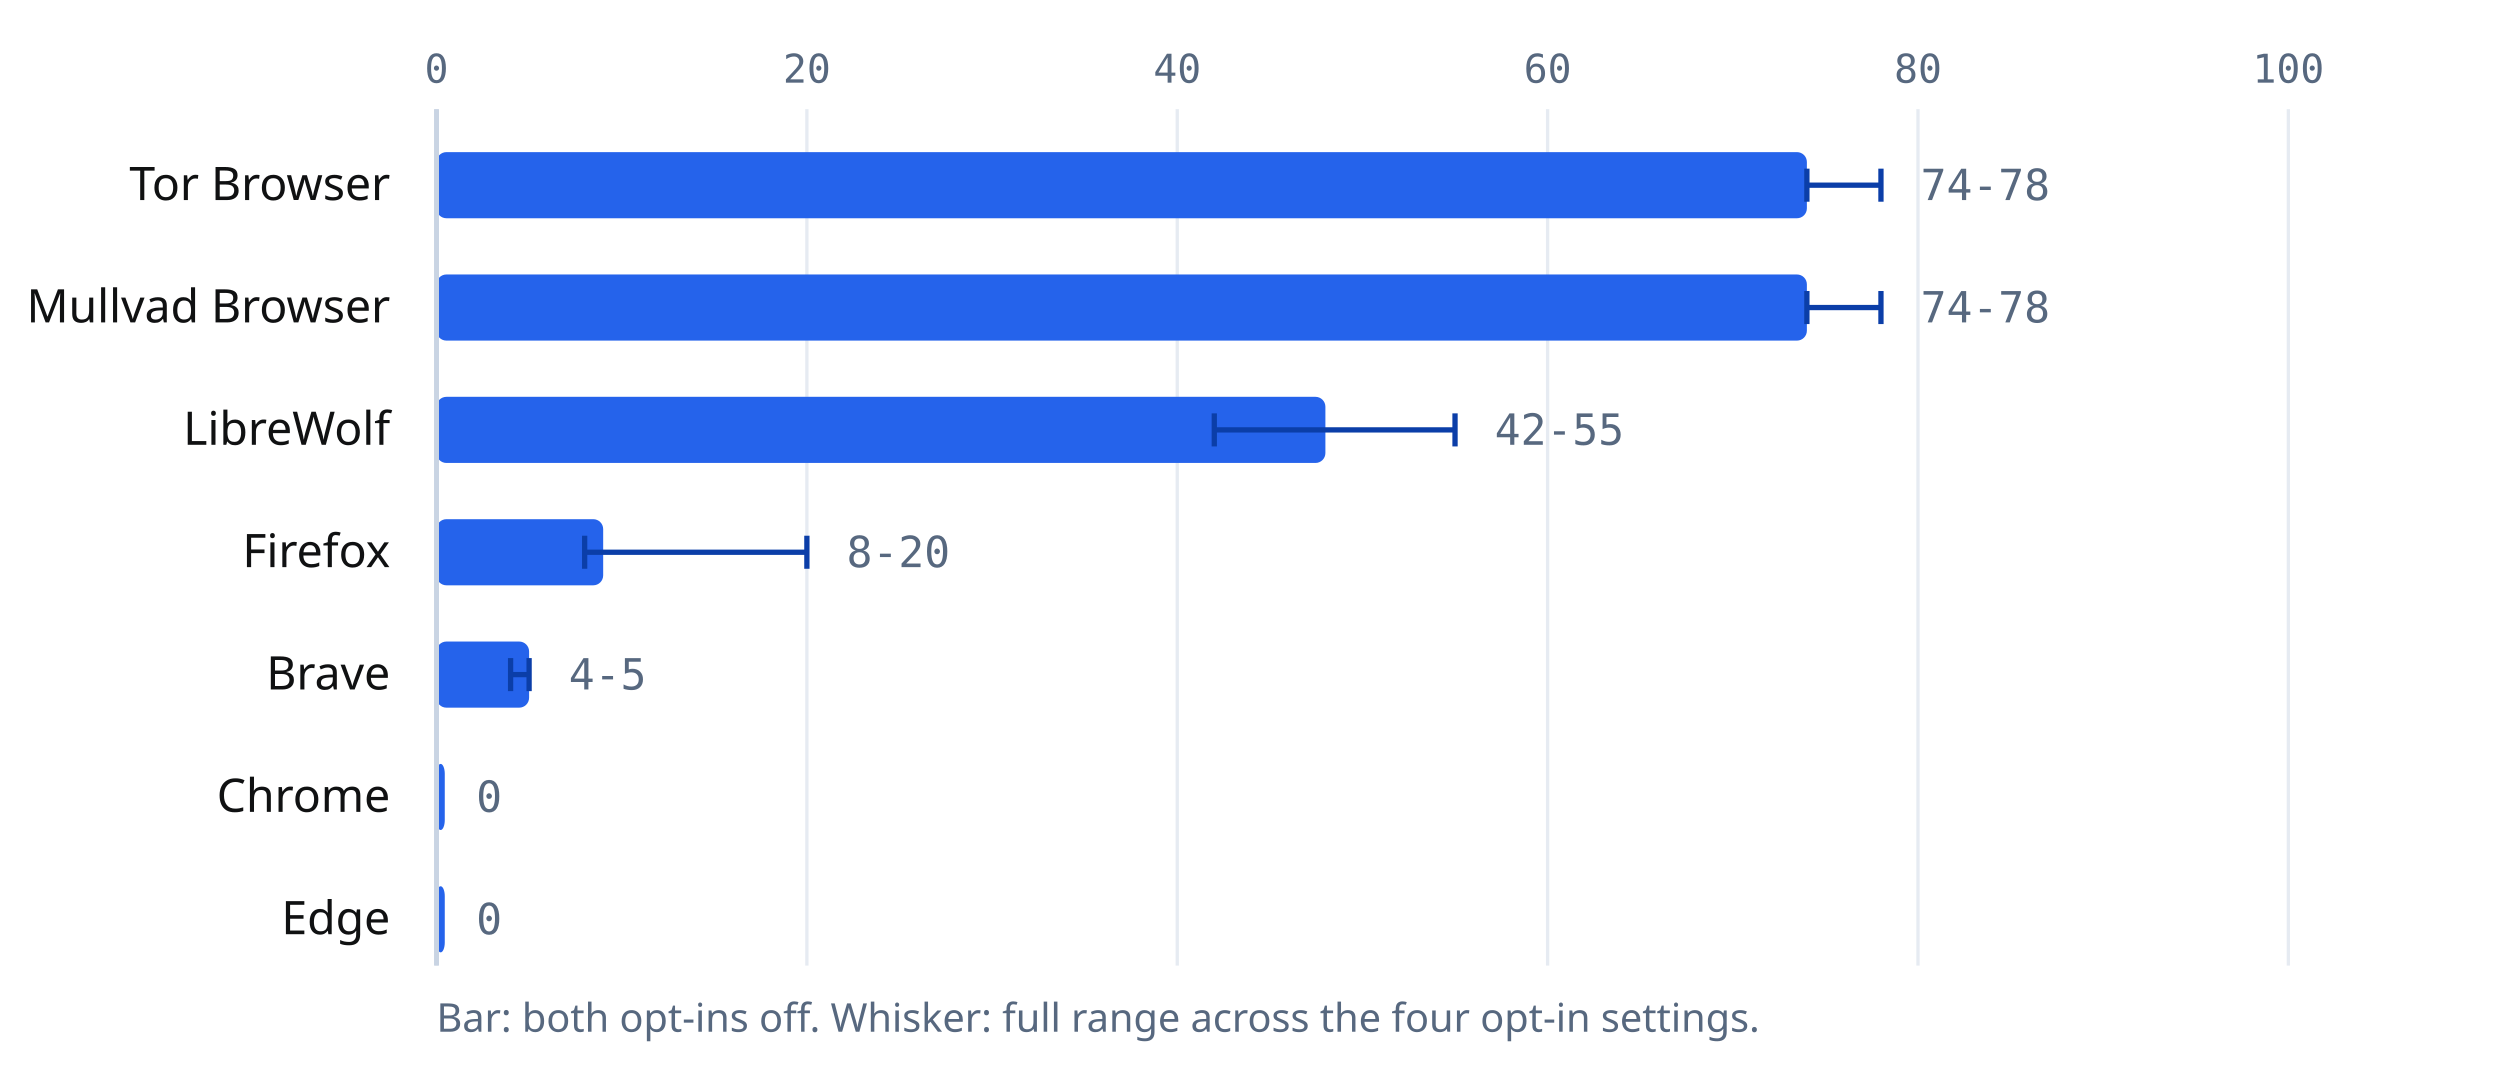
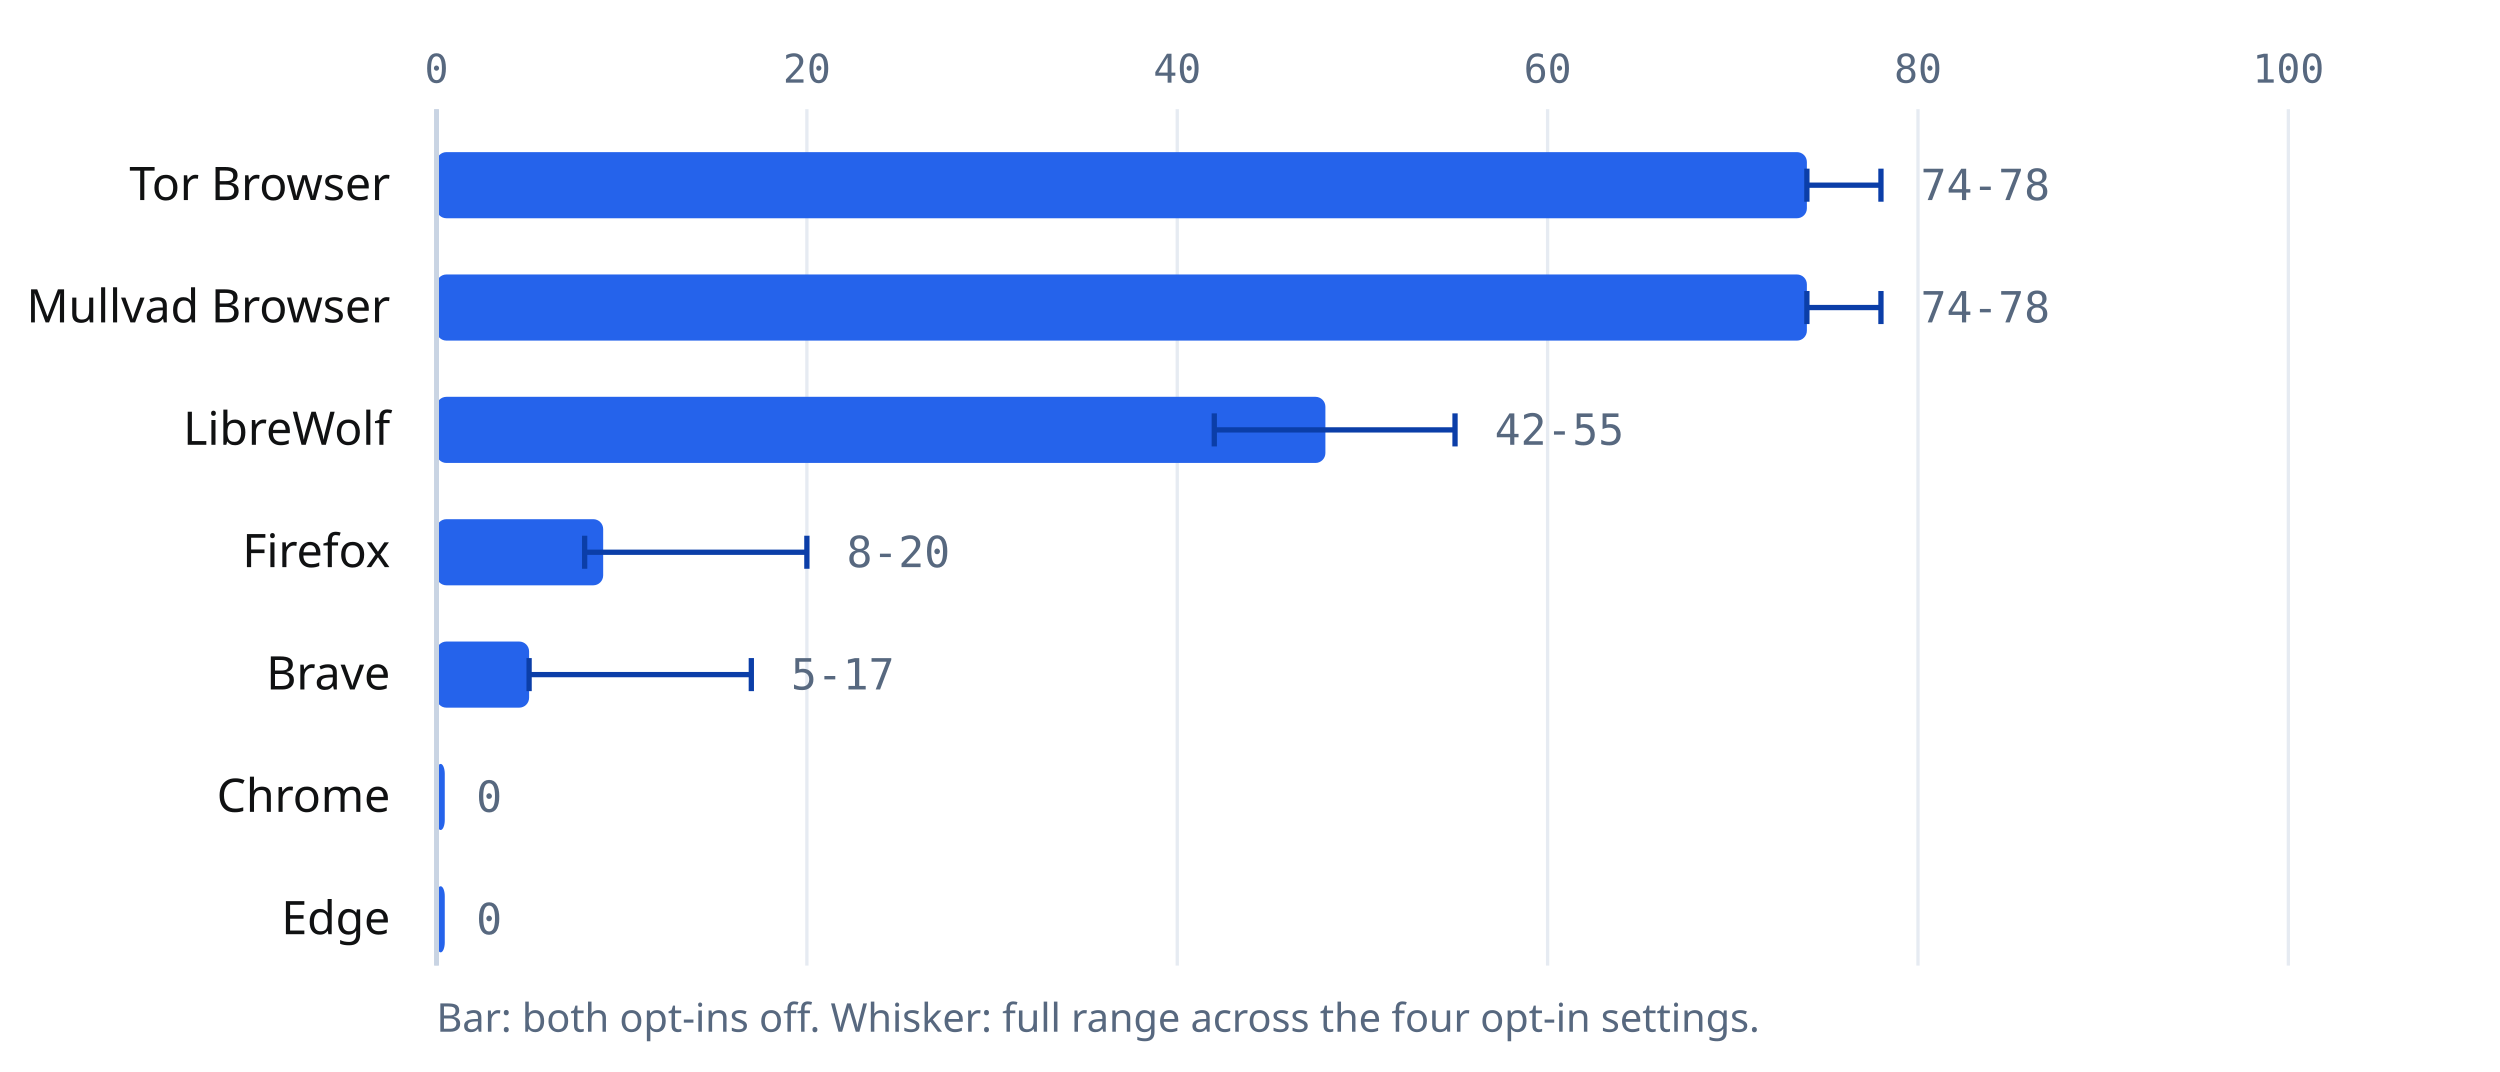
<svg xmlns="http://www.w3.org/2000/svg" viewBox="0 0 756 324" width="756" height="324" role="img" aria-label="Score by browser, higher means more of the fingerprint hidden">
  <style>text{font-family:ui-sans-serif,system-ui,"Segoe UI",sans-serif}.n{font-family:ui-monospace,Menlo,Consolas,monospace}</style>
  <line x1="132.0" y1="33" x2="132.0" y2="292" stroke="#e6ebf2" stroke-width="1" />
  <text x="132.0" y="25" fill="#57687f" font-size="12" text-anchor="middle" class="n">0</text>
  <line x1="244.0" y1="33" x2="244.0" y2="292" stroke="#e6ebf2" stroke-width="1" />
  <text x="244.0" y="25" fill="#57687f" font-size="12" text-anchor="middle" class="n">20</text>
  <line x1="356.0" y1="33" x2="356.0" y2="292" stroke="#e6ebf2" stroke-width="1" />
  <text x="356.0" y="25" fill="#57687f" font-size="12" text-anchor="middle" class="n">40</text>
  <line x1="468.0" y1="33" x2="468.0" y2="292" stroke="#e6ebf2" stroke-width="1" />
  <text x="468.0" y="25" fill="#57687f" font-size="12" text-anchor="middle" class="n">60</text>
  <line x1="580.0" y1="33" x2="580.0" y2="292" stroke="#e6ebf2" stroke-width="1" />
  <text x="580.0" y="25" fill="#57687f" font-size="12" text-anchor="middle" class="n">80</text>
  <line x1="692.0" y1="33" x2="692.0" y2="292" stroke="#e6ebf2" stroke-width="1" />
  <text x="692.0" y="25" fill="#57687f" font-size="12" text-anchor="middle" class="n">100</text>
  <text x="118" y="60.5" fill="#101112" font-size="14" text-anchor="end">Tor Browser</text>
  <rect x="132.0" y="46" width="414.4" height="20" rx="3" fill="#2563EB" />
  <line x1="546.4" y1="56.0" x2="568.8" y2="56.0" stroke="#0b3ea8" stroke-width="1.6" />
  <line x1="546.4" y1="51.0" x2="546.4" y2="61.0" stroke="#0b3ea8" stroke-width="1.6" />
  <line x1="568.8" y1="51.0" x2="568.8" y2="61.0" stroke="#0b3ea8" stroke-width="1.6" />
  <text x="580.8" y="60.5" fill="#57687f" font-size="13" class="n">74-78</text>
  <text x="118" y="97.5" fill="#101112" font-size="14" text-anchor="end">Mullvad Browser</text>
  <rect x="132.0" y="83" width="414.4" height="20" rx="3" fill="#2563EB" />
  <line x1="546.4" y1="93.0" x2="568.8" y2="93.0" stroke="#0b3ea8" stroke-width="1.6" />
  <line x1="546.4" y1="88.0" x2="546.4" y2="98.0" stroke="#0b3ea8" stroke-width="1.6" />
  <line x1="568.8" y1="88.0" x2="568.8" y2="98.0" stroke="#0b3ea8" stroke-width="1.6" />
  <text x="580.8" y="97.5" fill="#57687f" font-size="13" class="n">74-78</text>
  <text x="118" y="134.5" fill="#101112" font-size="14" text-anchor="end">LibreWolf</text>
  <rect x="132.0" y="120" width="268.8" height="20" rx="3" fill="#2563EB" />
  <line x1="367.2" y1="130.0" x2="440.0" y2="130.0" stroke="#0b3ea8" stroke-width="1.6" />
  <line x1="367.2" y1="125.0" x2="367.2" y2="135.0" stroke="#0b3ea8" stroke-width="1.6" />
  <line x1="440.0" y1="125.0" x2="440.0" y2="135.0" stroke="#0b3ea8" stroke-width="1.6" />
  <text x="452.0" y="134.5" fill="#57687f" font-size="13" class="n">42-55</text>
  <text x="118" y="171.5" fill="#101112" font-size="14" text-anchor="end">Firefox</text>
  <rect x="132.0" y="157" width="50.4" height="20" rx="3" fill="#2563EB" />
  <line x1="176.8" y1="167.0" x2="244.0" y2="167.0" stroke="#0b3ea8" stroke-width="1.6" />
  <line x1="176.8" y1="162.0" x2="176.8" y2="172.0" stroke="#0b3ea8" stroke-width="1.6" />
  <line x1="244.0" y1="162.0" x2="244.0" y2="172.0" stroke="#0b3ea8" stroke-width="1.6" />
  <text x="256.0" y="171.5" fill="#57687f" font-size="13" class="n">8-20</text>
  <text x="118" y="208.5" fill="#101112" font-size="14" text-anchor="end">Brave</text>
  <rect x="132.0" y="194" width="28.0" height="20" rx="3" fill="#2563EB" />
-   <line x1="154.4" y1="204.0" x2="160.0" y2="204.0" stroke="#0b3ea8" stroke-width="1.6" />
-   <line x1="154.4" y1="199.0" x2="154.4" y2="209.0" stroke="#0b3ea8" stroke-width="1.6" />
+   <line x1="160.0" y1="204.0" x2="227.2" y2="204.0" stroke="#0b3ea8" stroke-width="1.6" />
  <line x1="160.0" y1="199.0" x2="160.0" y2="209.0" stroke="#0b3ea8" stroke-width="1.6" />
-   <text x="172.0" y="208.5" fill="#57687f" font-size="13" class="n">4-5</text>
+   <line x1="227.2" y1="199.0" x2="227.2" y2="209.0" stroke="#0b3ea8" stroke-width="1.6" />
+   <text x="239.2" y="208.5" fill="#57687f" font-size="13" class="n">5-17</text>
  <text x="118" y="245.5" fill="#101112" font-size="14" text-anchor="end">Chrome</text>
  <rect x="132.0" y="231" width="2.5" height="20" rx="3" fill="#2563EB" />
  <text x="144.0" y="245.5" fill="#57687f" font-size="13" class="n">0</text>
  <text x="118" y="282.5" fill="#101112" font-size="14" text-anchor="end">Edge</text>
  <rect x="132.0" y="268" width="2.5" height="20" rx="3" fill="#2563EB" />
  <text x="144.0" y="282.5" fill="#57687f" font-size="13" class="n">0</text>
  <line x1="132" y1="33" x2="132" y2="292" stroke="#c9d4e3" stroke-width="1.5" />
  <text x="132" y="312" fill="#57687f" font-size="12">Bar: both opt-ins off. Whisker: full range across the four opt-in settings.</text>
</svg>
